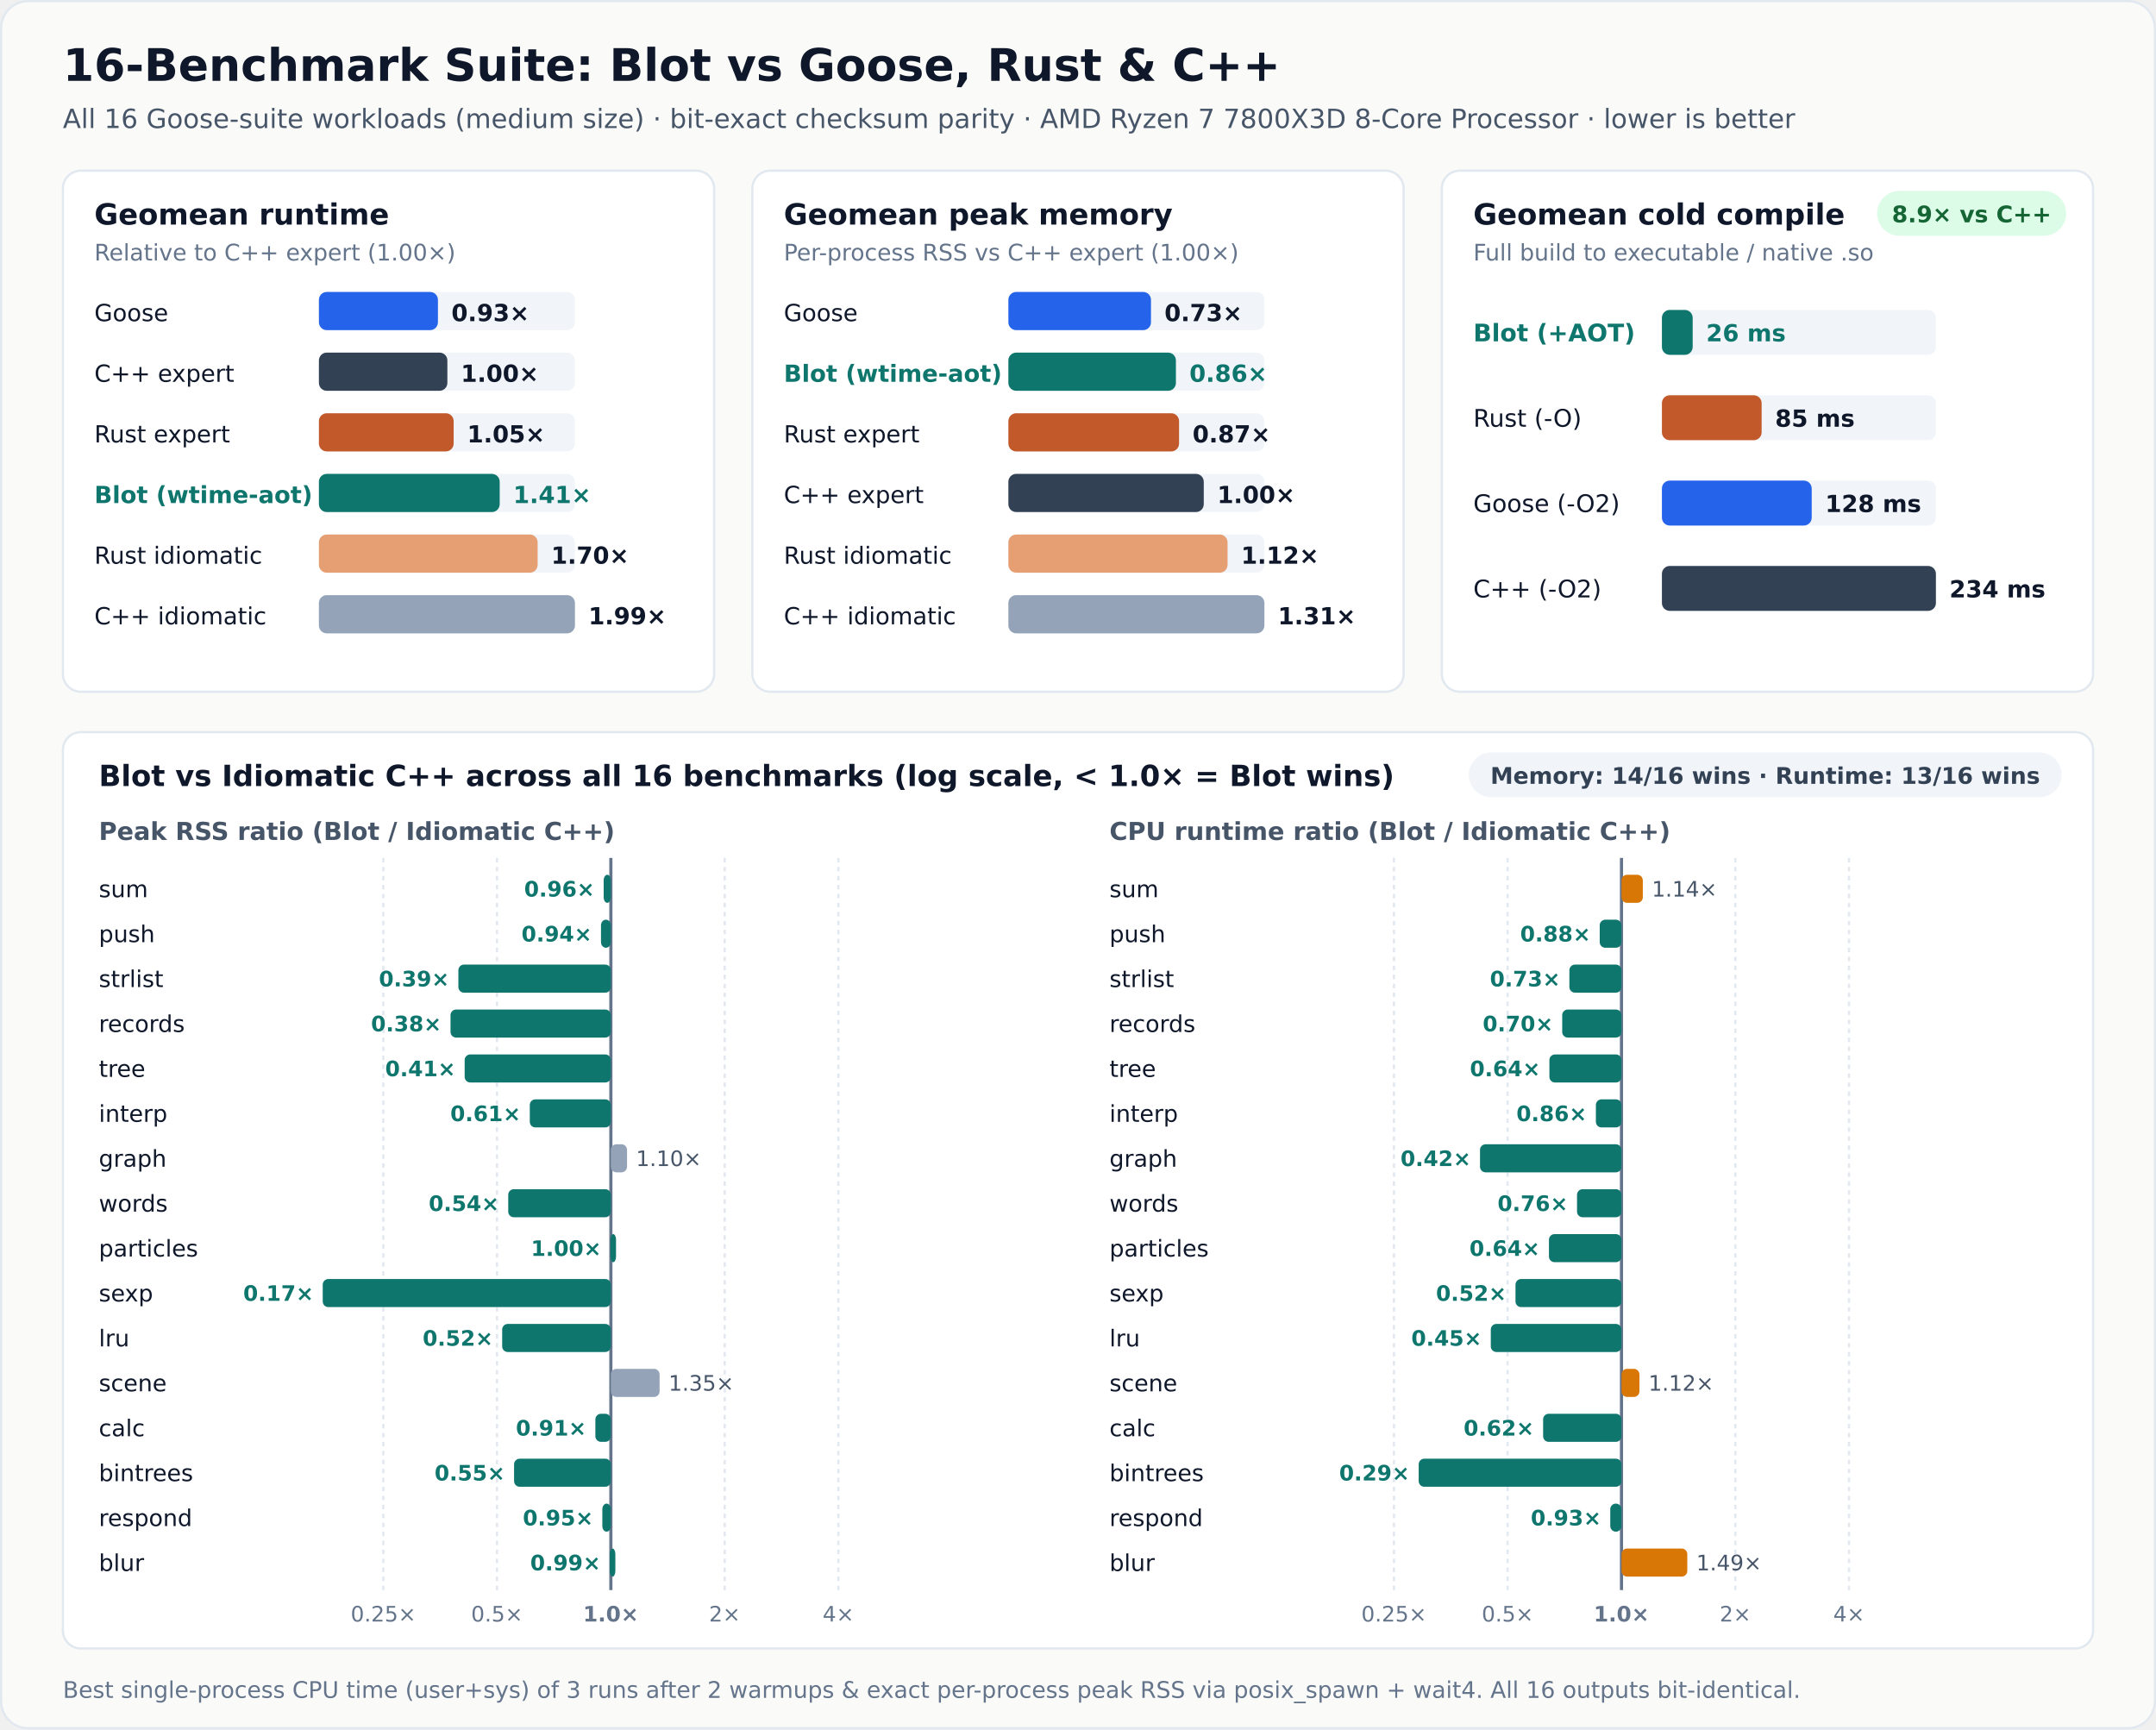
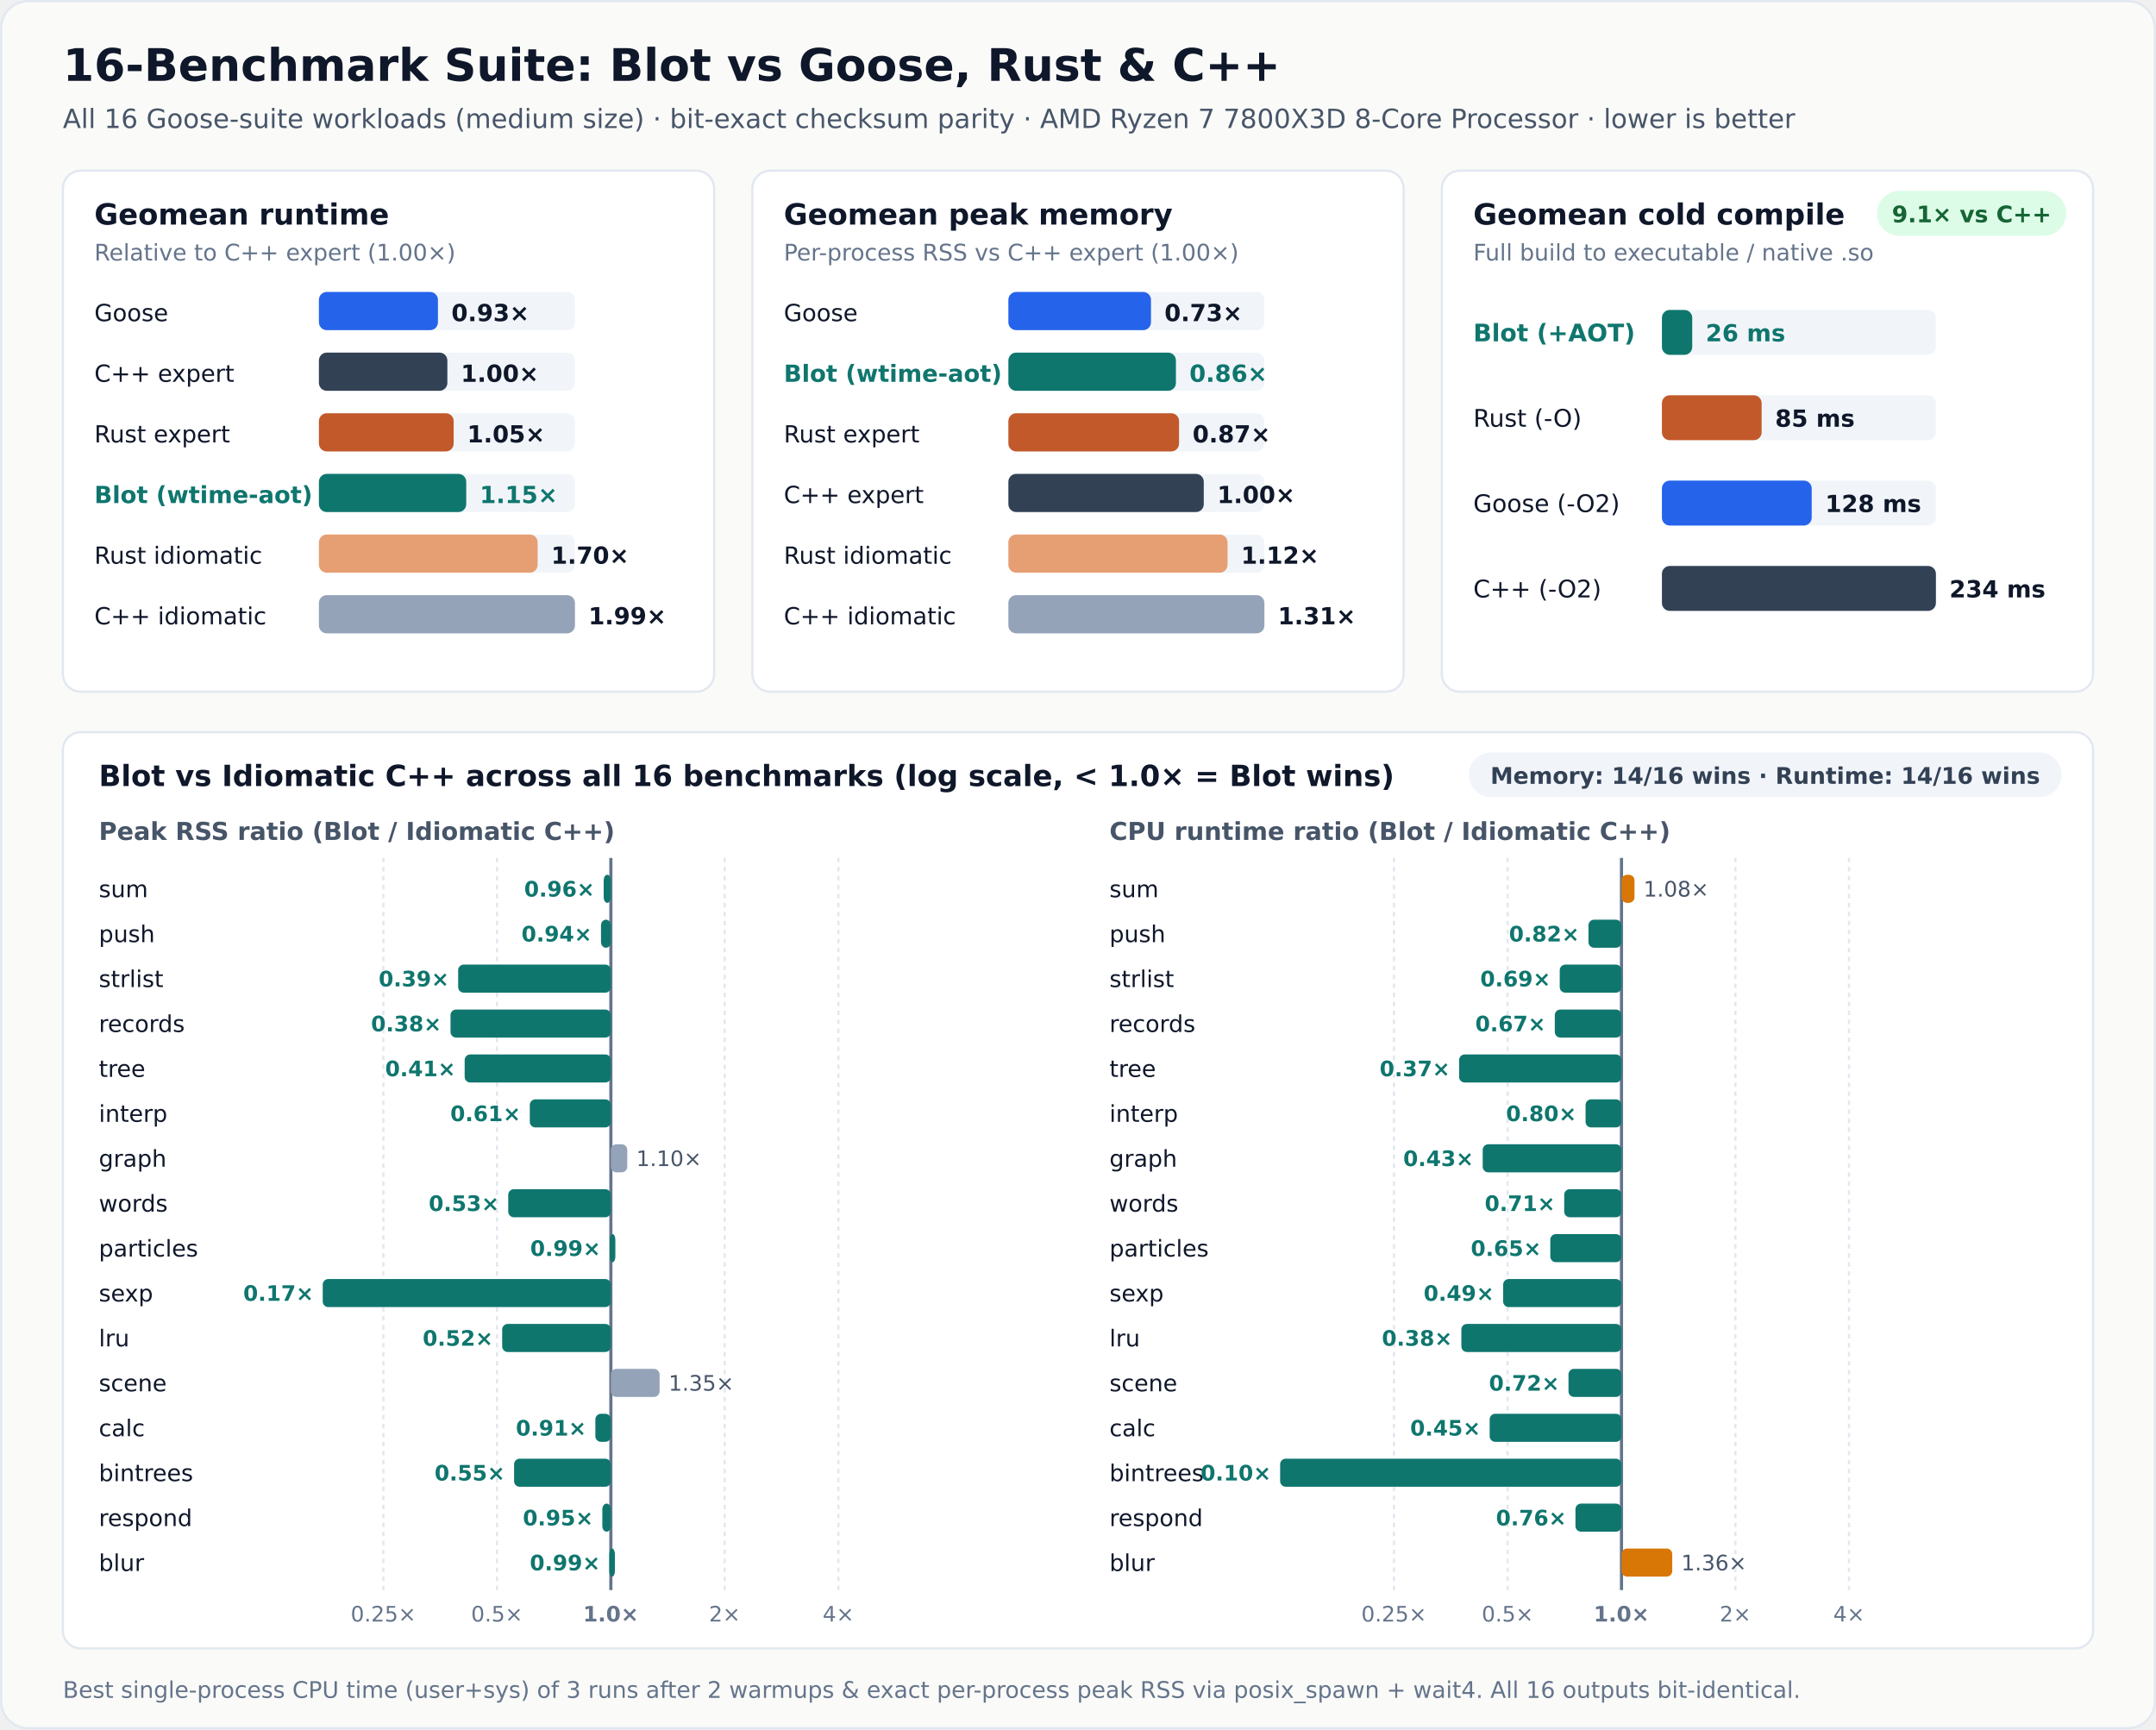
<svg xmlns="http://www.w3.org/2000/svg" width="960" height="770" viewBox="0 0 960 770" role="img" aria-label="16-benchmark suite summary: Blot vs Goose, Rust, and C++">
  <rect x="0.5" y="0.5" width="959" height="769" rx="12" fill="#fafaf8" stroke="#e2e8f0" />
  <text x="28.0" y="36.0" font-family="'DejaVu Sans', system-ui, -apple-system, 'Segoe UI', Helvetica, Arial, sans-serif" font-size="20" font-weight="700" fill="#0f172a" text-anchor="start">16-Benchmark Suite: Blot vs Goose, Rust &amp; C++</text>
  <text x="28.0" y="57.0" font-family="'DejaVu Sans', system-ui, -apple-system, 'Segoe UI', Helvetica, Arial, sans-serif" font-size="11.8" font-weight="400" fill="#475569" text-anchor="start">All 16 Goose-suite workloads (medium size) · bit-exact checksum parity · AMD Ryzen 7 7800X3D 8-Core Processor · lower is better</text>
  <rect x="28" y="76" width="290" height="232" rx="8" fill="#ffffff" stroke="#e2e8f0" />
  <text x="42.0" y="100.0" font-family="'DejaVu Sans', system-ui, -apple-system, 'Segoe UI', Helvetica, Arial, sans-serif" font-size="13.0" font-weight="700" fill="#0f172a" text-anchor="start">Geomean runtime</text>
  <text x="42.0" y="116.0" font-family="'DejaVu Sans', system-ui, -apple-system, 'Segoe UI', Helvetica, Arial, sans-serif" font-size="10.2" font-weight="400" fill="#64748b" text-anchor="start">Relative to C++ expert (1.00×)</text>
  <text x="42.0" y="143.0" font-family="'DejaVu Sans', system-ui, -apple-system, 'Segoe UI', Helvetica, Arial, sans-serif" font-size="10.5" font-weight="500" fill="#0f172a" text-anchor="start">Goose</text>
  <rect x="142.0" y="130.0" width="114.0" height="17" rx="3.5" fill="#f1f5f9" />
  <rect x="142.0" y="130.0" width="53.0" height="17" rx="3.5" fill="#2563eb" />
  <text x="201.0" y="143.0" font-family="'DejaVu Sans', system-ui, -apple-system, 'Segoe UI', Helvetica, Arial, sans-serif" font-size="10.5" font-weight="600" fill="#0f172a" text-anchor="start">0.93×</text>
  <text x="42.0" y="170.0" font-family="'DejaVu Sans', system-ui, -apple-system, 'Segoe UI', Helvetica, Arial, sans-serif" font-size="10.5" font-weight="500" fill="#0f172a" text-anchor="start">C++ expert</text>
  <rect x="142.0" y="157.0" width="114.0" height="17" rx="3.5" fill="#f1f5f9" />
  <rect x="142.0" y="157.0" width="57.2" height="17" rx="3.5" fill="#334155" />
  <text x="205.2" y="170.0" font-family="'DejaVu Sans', system-ui, -apple-system, 'Segoe UI', Helvetica, Arial, sans-serif" font-size="10.5" font-weight="600" fill="#0f172a" text-anchor="start">1.00×</text>
  <text x="42.0" y="197.0" font-family="'DejaVu Sans', system-ui, -apple-system, 'Segoe UI', Helvetica, Arial, sans-serif" font-size="10.5" font-weight="500" fill="#0f172a" text-anchor="start">Rust expert</text>
  <rect x="142.0" y="184.0" width="114.0" height="17" rx="3.5" fill="#f1f5f9" />
  <rect x="142.0" y="184.0" width="60.0" height="17" rx="3.5" fill="#c2592b" />
  <text x="208.0" y="197.0" font-family="'DejaVu Sans', system-ui, -apple-system, 'Segoe UI', Helvetica, Arial, sans-serif" font-size="10.5" font-weight="600" fill="#0f172a" text-anchor="start">1.05×</text>
  <text x="42.0" y="224.0" font-family="'DejaVu Sans', system-ui, -apple-system, 'Segoe UI', Helvetica, Arial, sans-serif" font-size="10.5" font-weight="700" fill="#0f766e" text-anchor="start">Blot (wtime-aot)</text>
  <rect x="142.0" y="211.0" width="114.0" height="17" rx="3.5" fill="#f1f5f9" />
-   <rect x="142.0" y="211.0" width="80.5" height="17" rx="3.5" fill="#0f766e" />
-   <text x="228.5" y="224.0" font-family="'DejaVu Sans', system-ui, -apple-system, 'Segoe UI', Helvetica, Arial, sans-serif" font-size="10.5" font-weight="700" fill="#0f766e" text-anchor="start">1.41×</text>
+   <rect x="142.0" y="211.0" width="65.6" height="17" rx="3.5" fill="#0f766e" />
+   <text x="213.6" y="224.0" font-family="'DejaVu Sans', system-ui, -apple-system, 'Segoe UI', Helvetica, Arial, sans-serif" font-size="10.5" font-weight="700" fill="#0f766e" text-anchor="start">1.15×</text>
  <text x="42.0" y="251.0" font-family="'DejaVu Sans', system-ui, -apple-system, 'Segoe UI', Helvetica, Arial, sans-serif" font-size="10.5" font-weight="500" fill="#0f172a" text-anchor="start">Rust idiomatic</text>
  <rect x="142.0" y="238.0" width="114.0" height="17" rx="3.5" fill="#f1f5f9" />
  <rect x="142.0" y="238.0" width="97.4" height="17" rx="3.5" fill="#e69f73" />
  <text x="245.4" y="251.0" font-family="'DejaVu Sans', system-ui, -apple-system, 'Segoe UI', Helvetica, Arial, sans-serif" font-size="10.5" font-weight="600" fill="#0f172a" text-anchor="start">1.70×</text>
  <text x="42.0" y="278.0" font-family="'DejaVu Sans', system-ui, -apple-system, 'Segoe UI', Helvetica, Arial, sans-serif" font-size="10.5" font-weight="500" fill="#0f172a" text-anchor="start">C++ idiomatic</text>
  <rect x="142.0" y="265.0" width="114.0" height="17" rx="3.5" fill="#f1f5f9" />
  <rect x="142.0" y="265.0" width="114.0" height="17" rx="3.5" fill="#94a3b8" />
  <text x="262.0" y="278.0" font-family="'DejaVu Sans', system-ui, -apple-system, 'Segoe UI', Helvetica, Arial, sans-serif" font-size="10.5" font-weight="600" fill="#0f172a" text-anchor="start">1.99×</text>
  <rect x="335" y="76" width="290" height="232" rx="8" fill="#ffffff" stroke="#e2e8f0" />
  <text x="349.0" y="100.0" font-family="'DejaVu Sans', system-ui, -apple-system, 'Segoe UI', Helvetica, Arial, sans-serif" font-size="13.0" font-weight="700" fill="#0f172a" text-anchor="start">Geomean peak memory</text>
  <text x="349.0" y="116.0" font-family="'DejaVu Sans', system-ui, -apple-system, 'Segoe UI', Helvetica, Arial, sans-serif" font-size="10.2" font-weight="400" fill="#64748b" text-anchor="start">Per-process RSS vs C++ expert (1.00×)</text>
  <text x="349.0" y="143.0" font-family="'DejaVu Sans', system-ui, -apple-system, 'Segoe UI', Helvetica, Arial, sans-serif" font-size="10.5" font-weight="500" fill="#0f172a" text-anchor="start">Goose</text>
  <rect x="449.0" y="130.0" width="114.0" height="17" rx="3.5" fill="#f1f5f9" />
  <rect x="449.0" y="130.0" width="63.5" height="17" rx="3.5" fill="#2563eb" />
  <text x="518.5" y="143.0" font-family="'DejaVu Sans', system-ui, -apple-system, 'Segoe UI', Helvetica, Arial, sans-serif" font-size="10.5" font-weight="600" fill="#0f172a" text-anchor="start">0.73×</text>
  <text x="349.0" y="170.0" font-family="'DejaVu Sans', system-ui, -apple-system, 'Segoe UI', Helvetica, Arial, sans-serif" font-size="10.5" font-weight="700" fill="#0f766e" text-anchor="start">Blot (wtime-aot)</text>
  <rect x="449.0" y="157.0" width="114.0" height="17" rx="3.5" fill="#f1f5f9" />
  <rect x="449.0" y="157.0" width="74.6" height="17" rx="3.5" fill="#0f766e" />
  <text x="529.6" y="170.0" font-family="'DejaVu Sans', system-ui, -apple-system, 'Segoe UI', Helvetica, Arial, sans-serif" font-size="10.5" font-weight="700" fill="#0f766e" text-anchor="start">0.86×</text>
  <text x="349.0" y="197.0" font-family="'DejaVu Sans', system-ui, -apple-system, 'Segoe UI', Helvetica, Arial, sans-serif" font-size="10.5" font-weight="500" fill="#0f172a" text-anchor="start">Rust expert</text>
  <rect x="449.0" y="184.0" width="114.0" height="17" rx="3.5" fill="#f1f5f9" />
  <rect x="449.0" y="184.0" width="76.0" height="17" rx="3.5" fill="#c2592b" />
  <text x="531.0" y="197.0" font-family="'DejaVu Sans', system-ui, -apple-system, 'Segoe UI', Helvetica, Arial, sans-serif" font-size="10.5" font-weight="600" fill="#0f172a" text-anchor="start">0.87×</text>
  <text x="349.0" y="224.0" font-family="'DejaVu Sans', system-ui, -apple-system, 'Segoe UI', Helvetica, Arial, sans-serif" font-size="10.5" font-weight="500" fill="#0f172a" text-anchor="start">C++ expert</text>
  <rect x="449.0" y="211.0" width="114.0" height="17" rx="3.5" fill="#f1f5f9" />
  <rect x="449.0" y="211.0" width="87.0" height="17" rx="3.5" fill="#334155" />
  <text x="542.0" y="224.0" font-family="'DejaVu Sans', system-ui, -apple-system, 'Segoe UI', Helvetica, Arial, sans-serif" font-size="10.5" font-weight="600" fill="#0f172a" text-anchor="start">1.00×</text>
  <text x="349.0" y="251.0" font-family="'DejaVu Sans', system-ui, -apple-system, 'Segoe UI', Helvetica, Arial, sans-serif" font-size="10.5" font-weight="500" fill="#0f172a" text-anchor="start">Rust idiomatic</text>
  <rect x="449.0" y="238.0" width="114.0" height="17" rx="3.5" fill="#f1f5f9" />
  <rect x="449.0" y="238.0" width="97.6" height="17" rx="3.5" fill="#e69f73" />
  <text x="552.6" y="251.0" font-family="'DejaVu Sans', system-ui, -apple-system, 'Segoe UI', Helvetica, Arial, sans-serif" font-size="10.5" font-weight="600" fill="#0f172a" text-anchor="start">1.12×</text>
  <text x="349.0" y="278.0" font-family="'DejaVu Sans', system-ui, -apple-system, 'Segoe UI', Helvetica, Arial, sans-serif" font-size="10.5" font-weight="500" fill="#0f172a" text-anchor="start">C++ idiomatic</text>
  <rect x="449.0" y="265.0" width="114.0" height="17" rx="3.5" fill="#f1f5f9" />
  <rect x="449.0" y="265.0" width="114.0" height="17" rx="3.5" fill="#94a3b8" />
  <text x="569.0" y="278.0" font-family="'DejaVu Sans', system-ui, -apple-system, 'Segoe UI', Helvetica, Arial, sans-serif" font-size="10.5" font-weight="600" fill="#0f172a" text-anchor="start">1.31×</text>
  <rect x="642" y="76" width="290" height="232" rx="8" fill="#ffffff" stroke="#e2e8f0" />
  <text x="656.0" y="100.0" font-family="'DejaVu Sans', system-ui, -apple-system, 'Segoe UI', Helvetica, Arial, sans-serif" font-size="13.0" font-weight="700" fill="#0f172a" text-anchor="start">Geomean cold compile</text>
  <rect x="835.8" y="85.0" width="84.2" height="20.0" rx="10" fill="#dcfce7" />
-   <text x="877.9" y="99.0" font-family="'DejaVu Sans', system-ui, -apple-system, 'Segoe UI', Helvetica, Arial, sans-serif" font-size="10.2" font-weight="600" fill="#166534" text-anchor="middle">8.9× vs C++</text>
+   <text x="877.9" y="99.0" font-family="'DejaVu Sans', system-ui, -apple-system, 'Segoe UI', Helvetica, Arial, sans-serif" font-size="10.2" font-weight="600" fill="#166534" text-anchor="middle">9.1× vs C++</text>
  <text x="656.0" y="116.0" font-family="'DejaVu Sans', system-ui, -apple-system, 'Segoe UI', Helvetica, Arial, sans-serif" font-size="10.2" font-weight="400" fill="#64748b" text-anchor="start">Full build to executable / native .so</text>
  <text x="656.0" y="152.0" font-family="'DejaVu Sans', system-ui, -apple-system, 'Segoe UI', Helvetica, Arial, sans-serif" font-size="10.8" font-weight="700" fill="#0f766e" text-anchor="start">Blot (+AOT)</text>
  <rect x="740.0" y="138.0" width="122.0" height="20" rx="3.5" fill="#f1f5f9" />
-   <rect x="740.0" y="138.0" width="13.7" height="20" rx="3.5" fill="#0f766e" />
-   <text x="759.7" y="152.0" font-family="'DejaVu Sans', system-ui, -apple-system, 'Segoe UI', Helvetica, Arial, sans-serif" font-size="10.5" font-weight="700" fill="#0f766e" text-anchor="start">26 ms</text>
+   <rect x="740.0" y="138.0" width="13.5" height="20" rx="3.5" fill="#0f766e" />
+   <text x="759.5" y="152.0" font-family="'DejaVu Sans', system-ui, -apple-system, 'Segoe UI', Helvetica, Arial, sans-serif" font-size="10.5" font-weight="700" fill="#0f766e" text-anchor="start">26 ms</text>
  <text x="656.0" y="190.0" font-family="'DejaVu Sans', system-ui, -apple-system, 'Segoe UI', Helvetica, Arial, sans-serif" font-size="10.8" font-weight="500" fill="#0f172a" text-anchor="start">Rust (-O)</text>
  <rect x="740.0" y="176.0" width="122.0" height="20" rx="3.5" fill="#f1f5f9" />
  <rect x="740.0" y="176.0" width="44.4" height="20" rx="3.5" fill="#c2592b" />
  <text x="790.4" y="190.0" font-family="'DejaVu Sans', system-ui, -apple-system, 'Segoe UI', Helvetica, Arial, sans-serif" font-size="10.5" font-weight="600" fill="#0f172a" text-anchor="start">85 ms</text>
  <text x="656.0" y="228.0" font-family="'DejaVu Sans', system-ui, -apple-system, 'Segoe UI', Helvetica, Arial, sans-serif" font-size="10.8" font-weight="500" fill="#0f172a" text-anchor="start">Goose (-O2)</text>
  <rect x="740.0" y="214.0" width="122.0" height="20" rx="3.5" fill="#f1f5f9" />
  <rect x="740.0" y="214.0" width="66.7" height="20" rx="3.5" fill="#2563eb" />
  <text x="812.7" y="228.0" font-family="'DejaVu Sans', system-ui, -apple-system, 'Segoe UI', Helvetica, Arial, sans-serif" font-size="10.5" font-weight="600" fill="#0f172a" text-anchor="start">128 ms</text>
  <text x="656.0" y="266.0" font-family="'DejaVu Sans', system-ui, -apple-system, 'Segoe UI', Helvetica, Arial, sans-serif" font-size="10.8" font-weight="500" fill="#0f172a" text-anchor="start">C++ (-O2)</text>
  <rect x="740.0" y="252.0" width="122.0" height="20" rx="3.5" fill="#f1f5f9" />
  <rect x="740.0" y="252.0" width="122.0" height="20" rx="3.5" fill="#334155" />
  <text x="868.0" y="266.0" font-family="'DejaVu Sans', system-ui, -apple-system, 'Segoe UI', Helvetica, Arial, sans-serif" font-size="10.5" font-weight="600" fill="#0f172a" text-anchor="start">234 ms</text>
  <rect x="28" y="326" width="904" height="408" rx="8" fill="#ffffff" stroke="#e2e8f0" />
  <text x="44.0" y="350.0" font-family="'DejaVu Sans', system-ui, -apple-system, 'Segoe UI', Helvetica, Arial, sans-serif" font-size="13.0" font-weight="700" fill="#0f172a" text-anchor="start">Blot vs Idiomatic C++ across all 16 benchmarks (log scale, &lt; 1.0× = Blot wins)</text>
  <rect x="654.0" y="335.0" width="264.0" height="20.0" rx="10" fill="#f1f5f9" />
-   <text x="786.0" y="349.0" font-family="'DejaVu Sans', system-ui, -apple-system, 'Segoe UI', Helvetica, Arial, sans-serif" font-size="10.2" font-weight="600" fill="#334155" text-anchor="middle">Memory: 14/16 wins · Runtime: 13/16 wins</text>
+   <text x="786.0" y="349.0" font-family="'DejaVu Sans', system-ui, -apple-system, 'Segoe UI', Helvetica, Arial, sans-serif" font-size="10.2" font-weight="600" fill="#334155" text-anchor="middle">Memory: 14/16 wins · Runtime: 14/16 wins</text>
  <text x="44.0" y="374.0" font-family="'DejaVu Sans', system-ui, -apple-system, 'Segoe UI', Helvetica, Arial, sans-serif" font-size="11.0" font-weight="600" fill="#475569" text-anchor="start">Peak RSS ratio (Blot / Idiomatic C++)</text>
  <line x1="170.7" y1="382" x2="170.7" y2="708" stroke="#e2e8f0" stroke-width="1" stroke-dasharray="2,2" />
  <text x="170.7" y="722.0" font-family="'DejaVu Sans', system-ui, -apple-system, 'Segoe UI', Helvetica, Arial, sans-serif" font-size="9.5" font-weight="400" fill="#64748b" text-anchor="middle">0.25×</text>
  <line x1="221.3" y1="382" x2="221.3" y2="708" stroke="#e2e8f0" stroke-width="1" stroke-dasharray="2,2" />
  <text x="221.3" y="722.0" font-family="'DejaVu Sans', system-ui, -apple-system, 'Segoe UI', Helvetica, Arial, sans-serif" font-size="9.5" font-weight="400" fill="#64748b" text-anchor="middle">0.5×</text>
  <line x1="272.0" y1="382" x2="272.0" y2="708" stroke="#64748b" stroke-width="1.4" />
  <text x="272.0" y="722.0" font-family="'DejaVu Sans', system-ui, -apple-system, 'Segoe UI', Helvetica, Arial, sans-serif" font-size="9.5" font-weight="600" fill="#64748b" text-anchor="middle">1.0×</text>
  <line x1="322.7" y1="382" x2="322.7" y2="708" stroke="#e2e8f0" stroke-width="1" stroke-dasharray="2,2" />
  <text x="322.7" y="722.0" font-family="'DejaVu Sans', system-ui, -apple-system, 'Segoe UI', Helvetica, Arial, sans-serif" font-size="9.5" font-weight="400" fill="#64748b" text-anchor="middle">2×</text>
  <line x1="373.3" y1="382" x2="373.3" y2="708" stroke="#e2e8f0" stroke-width="1" stroke-dasharray="2,2" />
  <text x="373.3" y="722.0" font-family="'DejaVu Sans', system-ui, -apple-system, 'Segoe UI', Helvetica, Arial, sans-serif" font-size="9.5" font-weight="400" fill="#64748b" text-anchor="middle">4×</text>
  <text x="44.0" y="399.5" font-family="'DejaVu Sans', system-ui, -apple-system, 'Segoe UI', Helvetica, Arial, sans-serif" font-size="10.3" font-weight="500" fill="#0f172a" text-anchor="start">sum</text>
  <rect x="268.8" y="389.5" width="3.2" height="12.5" rx="2.5" fill="#0f766e" />
  <text x="264.8" y="399.2" font-family="'DejaVu Sans', system-ui, -apple-system, 'Segoe UI', Helvetica, Arial, sans-serif" font-size="9.5" font-weight="600" fill="#0f766e" text-anchor="end">0.96×</text>
  <text x="44.0" y="419.5" font-family="'DejaVu Sans', system-ui, -apple-system, 'Segoe UI', Helvetica, Arial, sans-serif" font-size="10.3" font-weight="500" fill="#0f172a" text-anchor="start">push</text>
  <rect x="267.6" y="409.5" width="4.4" height="12.5" rx="2.5" fill="#0f766e" />
  <text x="263.6" y="419.2" font-family="'DejaVu Sans', system-ui, -apple-system, 'Segoe UI', Helvetica, Arial, sans-serif" font-size="9.5" font-weight="600" fill="#0f766e" text-anchor="end">0.94×</text>
  <text x="44.0" y="439.5" font-family="'DejaVu Sans', system-ui, -apple-system, 'Segoe UI', Helvetica, Arial, sans-serif" font-size="10.3" font-weight="500" fill="#0f172a" text-anchor="start">strlist</text>
-   <rect x="204.1" y="429.5" width="67.9" height="12.5" rx="2.5" fill="#0f766e" />
-   <text x="200.1" y="439.2" font-family="'DejaVu Sans', system-ui, -apple-system, 'Segoe UI', Helvetica, Arial, sans-serif" font-size="9.5" font-weight="600" fill="#0f766e" text-anchor="end">0.39×</text>
+   <rect x="204.0" y="429.5" width="68.0" height="12.5" rx="2.5" fill="#0f766e" />
+   <text x="200.0" y="439.2" font-family="'DejaVu Sans', system-ui, -apple-system, 'Segoe UI', Helvetica, Arial, sans-serif" font-size="9.5" font-weight="600" fill="#0f766e" text-anchor="end">0.39×</text>
  <text x="44.0" y="459.5" font-family="'DejaVu Sans', system-ui, -apple-system, 'Segoe UI', Helvetica, Arial, sans-serif" font-size="10.3" font-weight="500" fill="#0f172a" text-anchor="start">records</text>
  <rect x="200.6" y="449.5" width="71.4" height="12.5" rx="2.5" fill="#0f766e" />
  <text x="196.6" y="459.2" font-family="'DejaVu Sans', system-ui, -apple-system, 'Segoe UI', Helvetica, Arial, sans-serif" font-size="9.5" font-weight="600" fill="#0f766e" text-anchor="end">0.38×</text>
  <text x="44.0" y="479.5" font-family="'DejaVu Sans', system-ui, -apple-system, 'Segoe UI', Helvetica, Arial, sans-serif" font-size="10.3" font-weight="500" fill="#0f172a" text-anchor="start">tree</text>
  <rect x="206.9" y="469.5" width="65.1" height="12.5" rx="2.5" fill="#0f766e" />
  <text x="202.9" y="479.2" font-family="'DejaVu Sans', system-ui, -apple-system, 'Segoe UI', Helvetica, Arial, sans-serif" font-size="9.5" font-weight="600" fill="#0f766e" text-anchor="end">0.41×</text>
  <text x="44.0" y="499.5" font-family="'DejaVu Sans', system-ui, -apple-system, 'Segoe UI', Helvetica, Arial, sans-serif" font-size="10.3" font-weight="500" fill="#0f172a" text-anchor="start">interp</text>
  <rect x="235.9" y="489.5" width="36.1" height="12.5" rx="2.5" fill="#0f766e" />
  <text x="231.9" y="499.2" font-family="'DejaVu Sans', system-ui, -apple-system, 'Segoe UI', Helvetica, Arial, sans-serif" font-size="9.5" font-weight="600" fill="#0f766e" text-anchor="end">0.61×</text>
  <text x="44.0" y="519.5" font-family="'DejaVu Sans', system-ui, -apple-system, 'Segoe UI', Helvetica, Arial, sans-serif" font-size="10.3" font-weight="500" fill="#0f172a" text-anchor="start">graph</text>
-   <rect x="272.0" y="509.5" width="7.2" height="12.5" rx="2.5" fill="#94a3b8" />
-   <text x="283.2" y="519.2" font-family="'DejaVu Sans', system-ui, -apple-system, 'Segoe UI', Helvetica, Arial, sans-serif" font-size="9.5" font-weight="500" fill="#475569" text-anchor="start">1.10×</text>
+   <rect x="272.0" y="509.5" width="7.3" height="12.5" rx="2.5" fill="#94a3b8" />
+   <text x="283.3" y="519.2" font-family="'DejaVu Sans', system-ui, -apple-system, 'Segoe UI', Helvetica, Arial, sans-serif" font-size="9.5" font-weight="500" fill="#475569" text-anchor="start">1.10×</text>
  <text x="44.0" y="539.5" font-family="'DejaVu Sans', system-ui, -apple-system, 'Segoe UI', Helvetica, Arial, sans-serif" font-size="10.3" font-weight="500" fill="#0f172a" text-anchor="start">words</text>
  <rect x="226.3" y="529.5" width="45.7" height="12.5" rx="2.5" fill="#0f766e" />
-   <text x="222.3" y="539.2" font-family="'DejaVu Sans', system-ui, -apple-system, 'Segoe UI', Helvetica, Arial, sans-serif" font-size="9.5" font-weight="600" fill="#0f766e" text-anchor="end">0.54×</text>
+   <text x="222.3" y="539.2" font-family="'DejaVu Sans', system-ui, -apple-system, 'Segoe UI', Helvetica, Arial, sans-serif" font-size="9.5" font-weight="600" fill="#0f766e" text-anchor="end">0.53×</text>
  <text x="44.0" y="559.5" font-family="'DejaVu Sans', system-ui, -apple-system, 'Segoe UI', Helvetica, Arial, sans-serif" font-size="10.3" font-weight="500" fill="#0f172a" text-anchor="start">particles</text>
-   <rect x="271.8" y="549.5" width="2.5" height="12.5" rx="2.5" fill="#0f766e" />
-   <text x="267.8" y="559.2" font-family="'DejaVu Sans', system-ui, -apple-system, 'Segoe UI', Helvetica, Arial, sans-serif" font-size="9.5" font-weight="600" fill="#0f766e" text-anchor="end">1.00×</text>
+   <rect x="271.5" y="549.5" width="2.5" height="12.5" rx="2.5" fill="#0f766e" />
+   <text x="267.5" y="559.2" font-family="'DejaVu Sans', system-ui, -apple-system, 'Segoe UI', Helvetica, Arial, sans-serif" font-size="9.5" font-weight="600" fill="#0f766e" text-anchor="end">0.99×</text>
  <text x="44.0" y="579.5" font-family="'DejaVu Sans', system-ui, -apple-system, 'Segoe UI', Helvetica, Arial, sans-serif" font-size="10.3" font-weight="500" fill="#0f172a" text-anchor="start">sexp</text>
  <rect x="143.7" y="569.5" width="128.3" height="12.5" rx="2.5" fill="#0f766e" />
  <text x="139.7" y="579.2" font-family="'DejaVu Sans', system-ui, -apple-system, 'Segoe UI', Helvetica, Arial, sans-serif" font-size="9.5" font-weight="600" fill="#0f766e" text-anchor="end">0.17×</text>
  <text x="44.0" y="599.5" font-family="'DejaVu Sans', system-ui, -apple-system, 'Segoe UI', Helvetica, Arial, sans-serif" font-size="10.3" font-weight="500" fill="#0f172a" text-anchor="start">lru</text>
  <rect x="223.6" y="589.5" width="48.4" height="12.5" rx="2.5" fill="#0f766e" />
  <text x="219.6" y="599.2" font-family="'DejaVu Sans', system-ui, -apple-system, 'Segoe UI', Helvetica, Arial, sans-serif" font-size="9.5" font-weight="600" fill="#0f766e" text-anchor="end">0.52×</text>
  <text x="44.0" y="619.5" font-family="'DejaVu Sans', system-ui, -apple-system, 'Segoe UI', Helvetica, Arial, sans-serif" font-size="10.3" font-weight="500" fill="#0f172a" text-anchor="start">scene</text>
  <rect x="272.0" y="609.5" width="21.7" height="12.5" rx="2.5" fill="#94a3b8" />
  <text x="297.7" y="619.2" font-family="'DejaVu Sans', system-ui, -apple-system, 'Segoe UI', Helvetica, Arial, sans-serif" font-size="9.5" font-weight="500" fill="#475569" text-anchor="start">1.35×</text>
  <text x="44.0" y="639.5" font-family="'DejaVu Sans', system-ui, -apple-system, 'Segoe UI', Helvetica, Arial, sans-serif" font-size="10.3" font-weight="500" fill="#0f172a" text-anchor="start">calc</text>
  <rect x="265.1" y="629.5" width="6.9" height="12.5" rx="2.5" fill="#0f766e" />
  <text x="261.1" y="639.2" font-family="'DejaVu Sans', system-ui, -apple-system, 'Segoe UI', Helvetica, Arial, sans-serif" font-size="9.5" font-weight="600" fill="#0f766e" text-anchor="end">0.91×</text>
  <text x="44.0" y="659.5" font-family="'DejaVu Sans', system-ui, -apple-system, 'Segoe UI', Helvetica, Arial, sans-serif" font-size="10.3" font-weight="500" fill="#0f172a" text-anchor="start">bintrees</text>
  <rect x="228.9" y="649.5" width="43.1" height="12.5" rx="2.5" fill="#0f766e" />
  <text x="224.9" y="659.2" font-family="'DejaVu Sans', system-ui, -apple-system, 'Segoe UI', Helvetica, Arial, sans-serif" font-size="9.5" font-weight="600" fill="#0f766e" text-anchor="end">0.55×</text>
  <text x="44.0" y="679.5" font-family="'DejaVu Sans', system-ui, -apple-system, 'Segoe UI', Helvetica, Arial, sans-serif" font-size="10.3" font-weight="500" fill="#0f172a" text-anchor="start">respond</text>
  <rect x="268.2" y="669.5" width="3.8" height="12.5" rx="2.5" fill="#0f766e" />
  <text x="264.2" y="679.2" font-family="'DejaVu Sans', system-ui, -apple-system, 'Segoe UI', Helvetica, Arial, sans-serif" font-size="9.5" font-weight="600" fill="#0f766e" text-anchor="end">0.95×</text>
  <text x="44.0" y="699.5" font-family="'DejaVu Sans', system-ui, -apple-system, 'Segoe UI', Helvetica, Arial, sans-serif" font-size="10.3" font-weight="500" fill="#0f172a" text-anchor="start">blur</text>
-   <rect x="271.5" y="689.5" width="2.5" height="12.5" rx="2.5" fill="#0f766e" />
-   <text x="267.5" y="699.2" font-family="'DejaVu Sans', system-ui, -apple-system, 'Segoe UI', Helvetica, Arial, sans-serif" font-size="9.5" font-weight="600" fill="#0f766e" text-anchor="end">0.99×</text>
+   <rect x="271.3" y="689.5" width="2.5" height="12.5" rx="2.5" fill="#0f766e" />
+   <text x="267.3" y="699.2" font-family="'DejaVu Sans', system-ui, -apple-system, 'Segoe UI', Helvetica, Arial, sans-serif" font-size="9.5" font-weight="600" fill="#0f766e" text-anchor="end">0.99×</text>
  <text x="494.0" y="374.0" font-family="'DejaVu Sans', system-ui, -apple-system, 'Segoe UI', Helvetica, Arial, sans-serif" font-size="11.0" font-weight="600" fill="#475569" text-anchor="start">CPU runtime ratio (Blot / Idiomatic C++)</text>
  <line x1="620.7" y1="382" x2="620.7" y2="708" stroke="#e2e8f0" stroke-width="1" stroke-dasharray="2,2" />
  <text x="620.7" y="722.0" font-family="'DejaVu Sans', system-ui, -apple-system, 'Segoe UI', Helvetica, Arial, sans-serif" font-size="9.5" font-weight="400" fill="#64748b" text-anchor="middle">0.25×</text>
  <line x1="671.3" y1="382" x2="671.3" y2="708" stroke="#e2e8f0" stroke-width="1" stroke-dasharray="2,2" />
  <text x="671.3" y="722.0" font-family="'DejaVu Sans', system-ui, -apple-system, 'Segoe UI', Helvetica, Arial, sans-serif" font-size="9.5" font-weight="400" fill="#64748b" text-anchor="middle">0.5×</text>
  <line x1="722.0" y1="382" x2="722.0" y2="708" stroke="#64748b" stroke-width="1.4" />
  <text x="722.0" y="722.0" font-family="'DejaVu Sans', system-ui, -apple-system, 'Segoe UI', Helvetica, Arial, sans-serif" font-size="9.5" font-weight="600" fill="#64748b" text-anchor="middle">1.0×</text>
  <line x1="772.7" y1="382" x2="772.7" y2="708" stroke="#e2e8f0" stroke-width="1" stroke-dasharray="2,2" />
  <text x="772.7" y="722.0" font-family="'DejaVu Sans', system-ui, -apple-system, 'Segoe UI', Helvetica, Arial, sans-serif" font-size="9.5" font-weight="400" fill="#64748b" text-anchor="middle">2×</text>
  <line x1="823.3" y1="382" x2="823.3" y2="708" stroke="#e2e8f0" stroke-width="1" stroke-dasharray="2,2" />
  <text x="823.3" y="722.0" font-family="'DejaVu Sans', system-ui, -apple-system, 'Segoe UI', Helvetica, Arial, sans-serif" font-size="9.5" font-weight="400" fill="#64748b" text-anchor="middle">4×</text>
  <text x="494.0" y="399.5" font-family="'DejaVu Sans', system-ui, -apple-system, 'Segoe UI', Helvetica, Arial, sans-serif" font-size="10.3" font-weight="500" fill="#0f172a" text-anchor="start">sum</text>
-   <rect x="722.0" y="389.5" width="9.5" height="12.5" rx="2.5" fill="#d97706" />
-   <text x="735.5" y="399.2" font-family="'DejaVu Sans', system-ui, -apple-system, 'Segoe UI', Helvetica, Arial, sans-serif" font-size="9.5" font-weight="500" fill="#475569" text-anchor="start">1.14×</text>
+   <rect x="722.0" y="389.5" width="5.8" height="12.5" rx="2.5" fill="#d97706" />
+   <text x="731.8" y="399.2" font-family="'DejaVu Sans', system-ui, -apple-system, 'Segoe UI', Helvetica, Arial, sans-serif" font-size="9.5" font-weight="500" fill="#475569" text-anchor="start">1.08×</text>
  <text x="494.0" y="419.5" font-family="'DejaVu Sans', system-ui, -apple-system, 'Segoe UI', Helvetica, Arial, sans-serif" font-size="10.3" font-weight="500" fill="#0f172a" text-anchor="start">push</text>
-   <rect x="712.3" y="409.5" width="9.7" height="12.5" rx="2.5" fill="#0f766e" />
-   <text x="708.3" y="419.2" font-family="'DejaVu Sans', system-ui, -apple-system, 'Segoe UI', Helvetica, Arial, sans-serif" font-size="9.5" font-weight="600" fill="#0f766e" text-anchor="end">0.88×</text>
+   <rect x="707.3" y="409.5" width="14.7" height="12.5" rx="2.5" fill="#0f766e" />
+   <text x="703.3" y="419.2" font-family="'DejaVu Sans', system-ui, -apple-system, 'Segoe UI', Helvetica, Arial, sans-serif" font-size="9.5" font-weight="600" fill="#0f766e" text-anchor="end">0.82×</text>
  <text x="494.0" y="439.5" font-family="'DejaVu Sans', system-ui, -apple-system, 'Segoe UI', Helvetica, Arial, sans-serif" font-size="10.3" font-weight="500" fill="#0f172a" text-anchor="start">strlist</text>
-   <rect x="698.8" y="429.5" width="23.2" height="12.5" rx="2.5" fill="#0f766e" />
-   <text x="694.8" y="439.2" font-family="'DejaVu Sans', system-ui, -apple-system, 'Segoe UI', Helvetica, Arial, sans-serif" font-size="9.5" font-weight="600" fill="#0f766e" text-anchor="end">0.73×</text>
+   <rect x="694.5" y="429.5" width="27.5" height="12.5" rx="2.5" fill="#0f766e" />
+   <text x="690.5" y="439.2" font-family="'DejaVu Sans', system-ui, -apple-system, 'Segoe UI', Helvetica, Arial, sans-serif" font-size="9.5" font-weight="600" fill="#0f766e" text-anchor="end">0.69×</text>
  <text x="494.0" y="459.5" font-family="'DejaVu Sans', system-ui, -apple-system, 'Segoe UI', Helvetica, Arial, sans-serif" font-size="10.3" font-weight="500" fill="#0f172a" text-anchor="start">records</text>
-   <rect x="695.6" y="449.5" width="26.4" height="12.5" rx="2.5" fill="#0f766e" />
-   <text x="691.6" y="459.2" font-family="'DejaVu Sans', system-ui, -apple-system, 'Segoe UI', Helvetica, Arial, sans-serif" font-size="9.5" font-weight="600" fill="#0f766e" text-anchor="end">0.70×</text>
+   <rect x="692.3" y="449.5" width="29.7" height="12.5" rx="2.5" fill="#0f766e" />
+   <text x="688.3" y="459.2" font-family="'DejaVu Sans', system-ui, -apple-system, 'Segoe UI', Helvetica, Arial, sans-serif" font-size="9.5" font-weight="600" fill="#0f766e" text-anchor="end">0.67×</text>
  <text x="494.0" y="479.5" font-family="'DejaVu Sans', system-ui, -apple-system, 'Segoe UI', Helvetica, Arial, sans-serif" font-size="10.3" font-weight="500" fill="#0f172a" text-anchor="start">tree</text>
-   <rect x="689.9" y="469.5" width="32.1" height="12.5" rx="2.5" fill="#0f766e" />
-   <text x="685.9" y="479.2" font-family="'DejaVu Sans', system-ui, -apple-system, 'Segoe UI', Helvetica, Arial, sans-serif" font-size="9.5" font-weight="600" fill="#0f766e" text-anchor="end">0.64×</text>
+   <rect x="649.7" y="469.5" width="72.3" height="12.5" rx="2.5" fill="#0f766e" />
+   <text x="645.7" y="479.2" font-family="'DejaVu Sans', system-ui, -apple-system, 'Segoe UI', Helvetica, Arial, sans-serif" font-size="9.5" font-weight="600" fill="#0f766e" text-anchor="end">0.37×</text>
  <text x="494.0" y="499.5" font-family="'DejaVu Sans', system-ui, -apple-system, 'Segoe UI', Helvetica, Arial, sans-serif" font-size="10.3" font-weight="500" fill="#0f172a" text-anchor="start">interp</text>
-   <rect x="710.6" y="489.5" width="11.4" height="12.5" rx="2.5" fill="#0f766e" />
-   <text x="706.6" y="499.2" font-family="'DejaVu Sans', system-ui, -apple-system, 'Segoe UI', Helvetica, Arial, sans-serif" font-size="9.5" font-weight="600" fill="#0f766e" text-anchor="end">0.86×</text>
+   <rect x="706.0" y="489.5" width="16.0" height="12.5" rx="2.5" fill="#0f766e" />
+   <text x="702.0" y="499.2" font-family="'DejaVu Sans', system-ui, -apple-system, 'Segoe UI', Helvetica, Arial, sans-serif" font-size="9.5" font-weight="600" fill="#0f766e" text-anchor="end">0.80×</text>
  <text x="494.0" y="519.5" font-family="'DejaVu Sans', system-ui, -apple-system, 'Segoe UI', Helvetica, Arial, sans-serif" font-size="10.3" font-weight="500" fill="#0f172a" text-anchor="start">graph</text>
-   <rect x="659.0" y="509.5" width="63.0" height="12.5" rx="2.5" fill="#0f766e" />
-   <text x="655.0" y="519.2" font-family="'DejaVu Sans', system-ui, -apple-system, 'Segoe UI', Helvetica, Arial, sans-serif" font-size="9.5" font-weight="600" fill="#0f766e" text-anchor="end">0.42×</text>
+   <rect x="660.2" y="509.5" width="61.8" height="12.5" rx="2.5" fill="#0f766e" />
+   <text x="656.2" y="519.2" font-family="'DejaVu Sans', system-ui, -apple-system, 'Segoe UI', Helvetica, Arial, sans-serif" font-size="9.5" font-weight="600" fill="#0f766e" text-anchor="end">0.43×</text>
  <text x="494.0" y="539.5" font-family="'DejaVu Sans', system-ui, -apple-system, 'Segoe UI', Helvetica, Arial, sans-serif" font-size="10.3" font-weight="500" fill="#0f172a" text-anchor="start">words</text>
-   <rect x="702.2" y="529.5" width="19.8" height="12.5" rx="2.5" fill="#0f766e" />
-   <text x="698.2" y="539.2" font-family="'DejaVu Sans', system-ui, -apple-system, 'Segoe UI', Helvetica, Arial, sans-serif" font-size="9.5" font-weight="600" fill="#0f766e" text-anchor="end">0.76×</text>
+   <rect x="696.5" y="529.5" width="25.5" height="12.5" rx="2.5" fill="#0f766e" />
+   <text x="692.5" y="539.2" font-family="'DejaVu Sans', system-ui, -apple-system, 'Segoe UI', Helvetica, Arial, sans-serif" font-size="9.5" font-weight="600" fill="#0f766e" text-anchor="end">0.71×</text>
  <text x="494.0" y="559.5" font-family="'DejaVu Sans', system-ui, -apple-system, 'Segoe UI', Helvetica, Arial, sans-serif" font-size="10.3" font-weight="500" fill="#0f172a" text-anchor="start">particles</text>
-   <rect x="689.7" y="549.5" width="32.3" height="12.5" rx="2.5" fill="#0f766e" />
-   <text x="685.7" y="559.2" font-family="'DejaVu Sans', system-ui, -apple-system, 'Segoe UI', Helvetica, Arial, sans-serif" font-size="9.5" font-weight="600" fill="#0f766e" text-anchor="end">0.64×</text>
+   <rect x="690.3" y="549.5" width="31.7" height="12.5" rx="2.5" fill="#0f766e" />
+   <text x="686.3" y="559.2" font-family="'DejaVu Sans', system-ui, -apple-system, 'Segoe UI', Helvetica, Arial, sans-serif" font-size="9.5" font-weight="600" fill="#0f766e" text-anchor="end">0.65×</text>
  <text x="494.0" y="579.5" font-family="'DejaVu Sans', system-ui, -apple-system, 'Segoe UI', Helvetica, Arial, sans-serif" font-size="10.3" font-weight="500" fill="#0f172a" text-anchor="start">sexp</text>
-   <rect x="674.8" y="569.5" width="47.2" height="12.5" rx="2.5" fill="#0f766e" />
-   <text x="670.8" y="579.2" font-family="'DejaVu Sans', system-ui, -apple-system, 'Segoe UI', Helvetica, Arial, sans-serif" font-size="9.5" font-weight="600" fill="#0f766e" text-anchor="end">0.52×</text>
+   <rect x="669.3" y="569.5" width="52.7" height="12.5" rx="2.5" fill="#0f766e" />
+   <text x="665.3" y="579.2" font-family="'DejaVu Sans', system-ui, -apple-system, 'Segoe UI', Helvetica, Arial, sans-serif" font-size="9.5" font-weight="600" fill="#0f766e" text-anchor="end">0.49×</text>
  <text x="494.0" y="599.5" font-family="'DejaVu Sans', system-ui, -apple-system, 'Segoe UI', Helvetica, Arial, sans-serif" font-size="10.3" font-weight="500" fill="#0f172a" text-anchor="start">lru</text>
-   <rect x="663.8" y="589.5" width="58.2" height="12.5" rx="2.5" fill="#0f766e" />
-   <text x="659.8" y="599.2" font-family="'DejaVu Sans', system-ui, -apple-system, 'Segoe UI', Helvetica, Arial, sans-serif" font-size="9.5" font-weight="600" fill="#0f766e" text-anchor="end">0.45×</text>
+   <rect x="650.7" y="589.5" width="71.3" height="12.5" rx="2.5" fill="#0f766e" />
+   <text x="646.7" y="599.2" font-family="'DejaVu Sans', system-ui, -apple-system, 'Segoe UI', Helvetica, Arial, sans-serif" font-size="9.5" font-weight="600" fill="#0f766e" text-anchor="end">0.38×</text>
  <text x="494.0" y="619.5" font-family="'DejaVu Sans', system-ui, -apple-system, 'Segoe UI', Helvetica, Arial, sans-serif" font-size="10.3" font-weight="500" fill="#0f172a" text-anchor="start">scene</text>
-   <rect x="722.0" y="609.5" width="8.0" height="12.5" rx="2.5" fill="#d97706" />
-   <text x="734.0" y="619.2" font-family="'DejaVu Sans', system-ui, -apple-system, 'Segoe UI', Helvetica, Arial, sans-serif" font-size="9.5" font-weight="500" fill="#475569" text-anchor="start">1.12×</text>
+   <rect x="698.4" y="609.5" width="23.6" height="12.5" rx="2.5" fill="#0f766e" />
+   <text x="694.4" y="619.2" font-family="'DejaVu Sans', system-ui, -apple-system, 'Segoe UI', Helvetica, Arial, sans-serif" font-size="9.5" font-weight="600" fill="#0f766e" text-anchor="end">0.72×</text>
  <text x="494.0" y="639.5" font-family="'DejaVu Sans', system-ui, -apple-system, 'Segoe UI', Helvetica, Arial, sans-serif" font-size="10.3" font-weight="500" fill="#0f172a" text-anchor="start">calc</text>
-   <rect x="687.1" y="629.5" width="34.9" height="12.5" rx="2.5" fill="#0f766e" />
-   <text x="683.1" y="639.2" font-family="'DejaVu Sans', system-ui, -apple-system, 'Segoe UI', Helvetica, Arial, sans-serif" font-size="9.5" font-weight="600" fill="#0f766e" text-anchor="end">0.62×</text>
+   <rect x="663.3" y="629.5" width="58.7" height="12.5" rx="2.5" fill="#0f766e" />
+   <text x="659.3" y="639.2" font-family="'DejaVu Sans', system-ui, -apple-system, 'Segoe UI', Helvetica, Arial, sans-serif" font-size="9.5" font-weight="600" fill="#0f766e" text-anchor="end">0.45×</text>
  <text x="494.0" y="659.5" font-family="'DejaVu Sans', system-ui, -apple-system, 'Segoe UI', Helvetica, Arial, sans-serif" font-size="10.3" font-weight="500" fill="#0f172a" text-anchor="start">bintrees</text>
-   <rect x="631.7" y="649.5" width="90.3" height="12.5" rx="2.5" fill="#0f766e" />
-   <text x="627.7" y="659.2" font-family="'DejaVu Sans', system-ui, -apple-system, 'Segoe UI', Helvetica, Arial, sans-serif" font-size="9.5" font-weight="600" fill="#0f766e" text-anchor="end">0.29×</text>
+   <rect x="570.0" y="649.5" width="152.0" height="12.5" rx="2.5" fill="#0f766e" />
+   <text x="566.0" y="659.2" font-family="'DejaVu Sans', system-ui, -apple-system, 'Segoe UI', Helvetica, Arial, sans-serif" font-size="9.5" font-weight="600" fill="#0f766e" text-anchor="end">0.10×</text>
  <text x="494.0" y="679.5" font-family="'DejaVu Sans', system-ui, -apple-system, 'Segoe UI', Helvetica, Arial, sans-serif" font-size="10.3" font-weight="500" fill="#0f172a" text-anchor="start">respond</text>
-   <rect x="717.0" y="669.5" width="5.0" height="12.5" rx="2.5" fill="#0f766e" />
-   <text x="713.0" y="679.2" font-family="'DejaVu Sans', system-ui, -apple-system, 'Segoe UI', Helvetica, Arial, sans-serif" font-size="9.5" font-weight="600" fill="#0f766e" text-anchor="end">0.93×</text>
+   <rect x="701.5" y="669.5" width="20.5" height="12.5" rx="2.5" fill="#0f766e" />
+   <text x="697.5" y="679.2" font-family="'DejaVu Sans', system-ui, -apple-system, 'Segoe UI', Helvetica, Arial, sans-serif" font-size="9.5" font-weight="600" fill="#0f766e" text-anchor="end">0.76×</text>
  <text x="494.0" y="699.5" font-family="'DejaVu Sans', system-ui, -apple-system, 'Segoe UI', Helvetica, Arial, sans-serif" font-size="10.3" font-weight="500" fill="#0f172a" text-anchor="start">blur</text>
-   <rect x="722.0" y="689.5" width="29.3" height="12.5" rx="2.5" fill="#d97706" />
-   <text x="755.3" y="699.2" font-family="'DejaVu Sans', system-ui, -apple-system, 'Segoe UI', Helvetica, Arial, sans-serif" font-size="9.5" font-weight="500" fill="#475569" text-anchor="start">1.49×</text>
+   <rect x="722.0" y="689.5" width="22.6" height="12.5" rx="2.5" fill="#d97706" />
+   <text x="748.6" y="699.2" font-family="'DejaVu Sans', system-ui, -apple-system, 'Segoe UI', Helvetica, Arial, sans-serif" font-size="9.5" font-weight="500" fill="#475569" text-anchor="start">1.36×</text>
  <text x="28.0" y="756.0" font-family="'DejaVu Sans', system-ui, -apple-system, 'Segoe UI', Helvetica, Arial, sans-serif" font-size="10.2" font-weight="400" fill="#64748b" text-anchor="start">Best single-process CPU time (user+sys) of 3 runs after 2 warmups &amp; exact per-process peak RSS via posix_spawn + wait4. All 16 outputs bit-identical.</text>
</svg>
